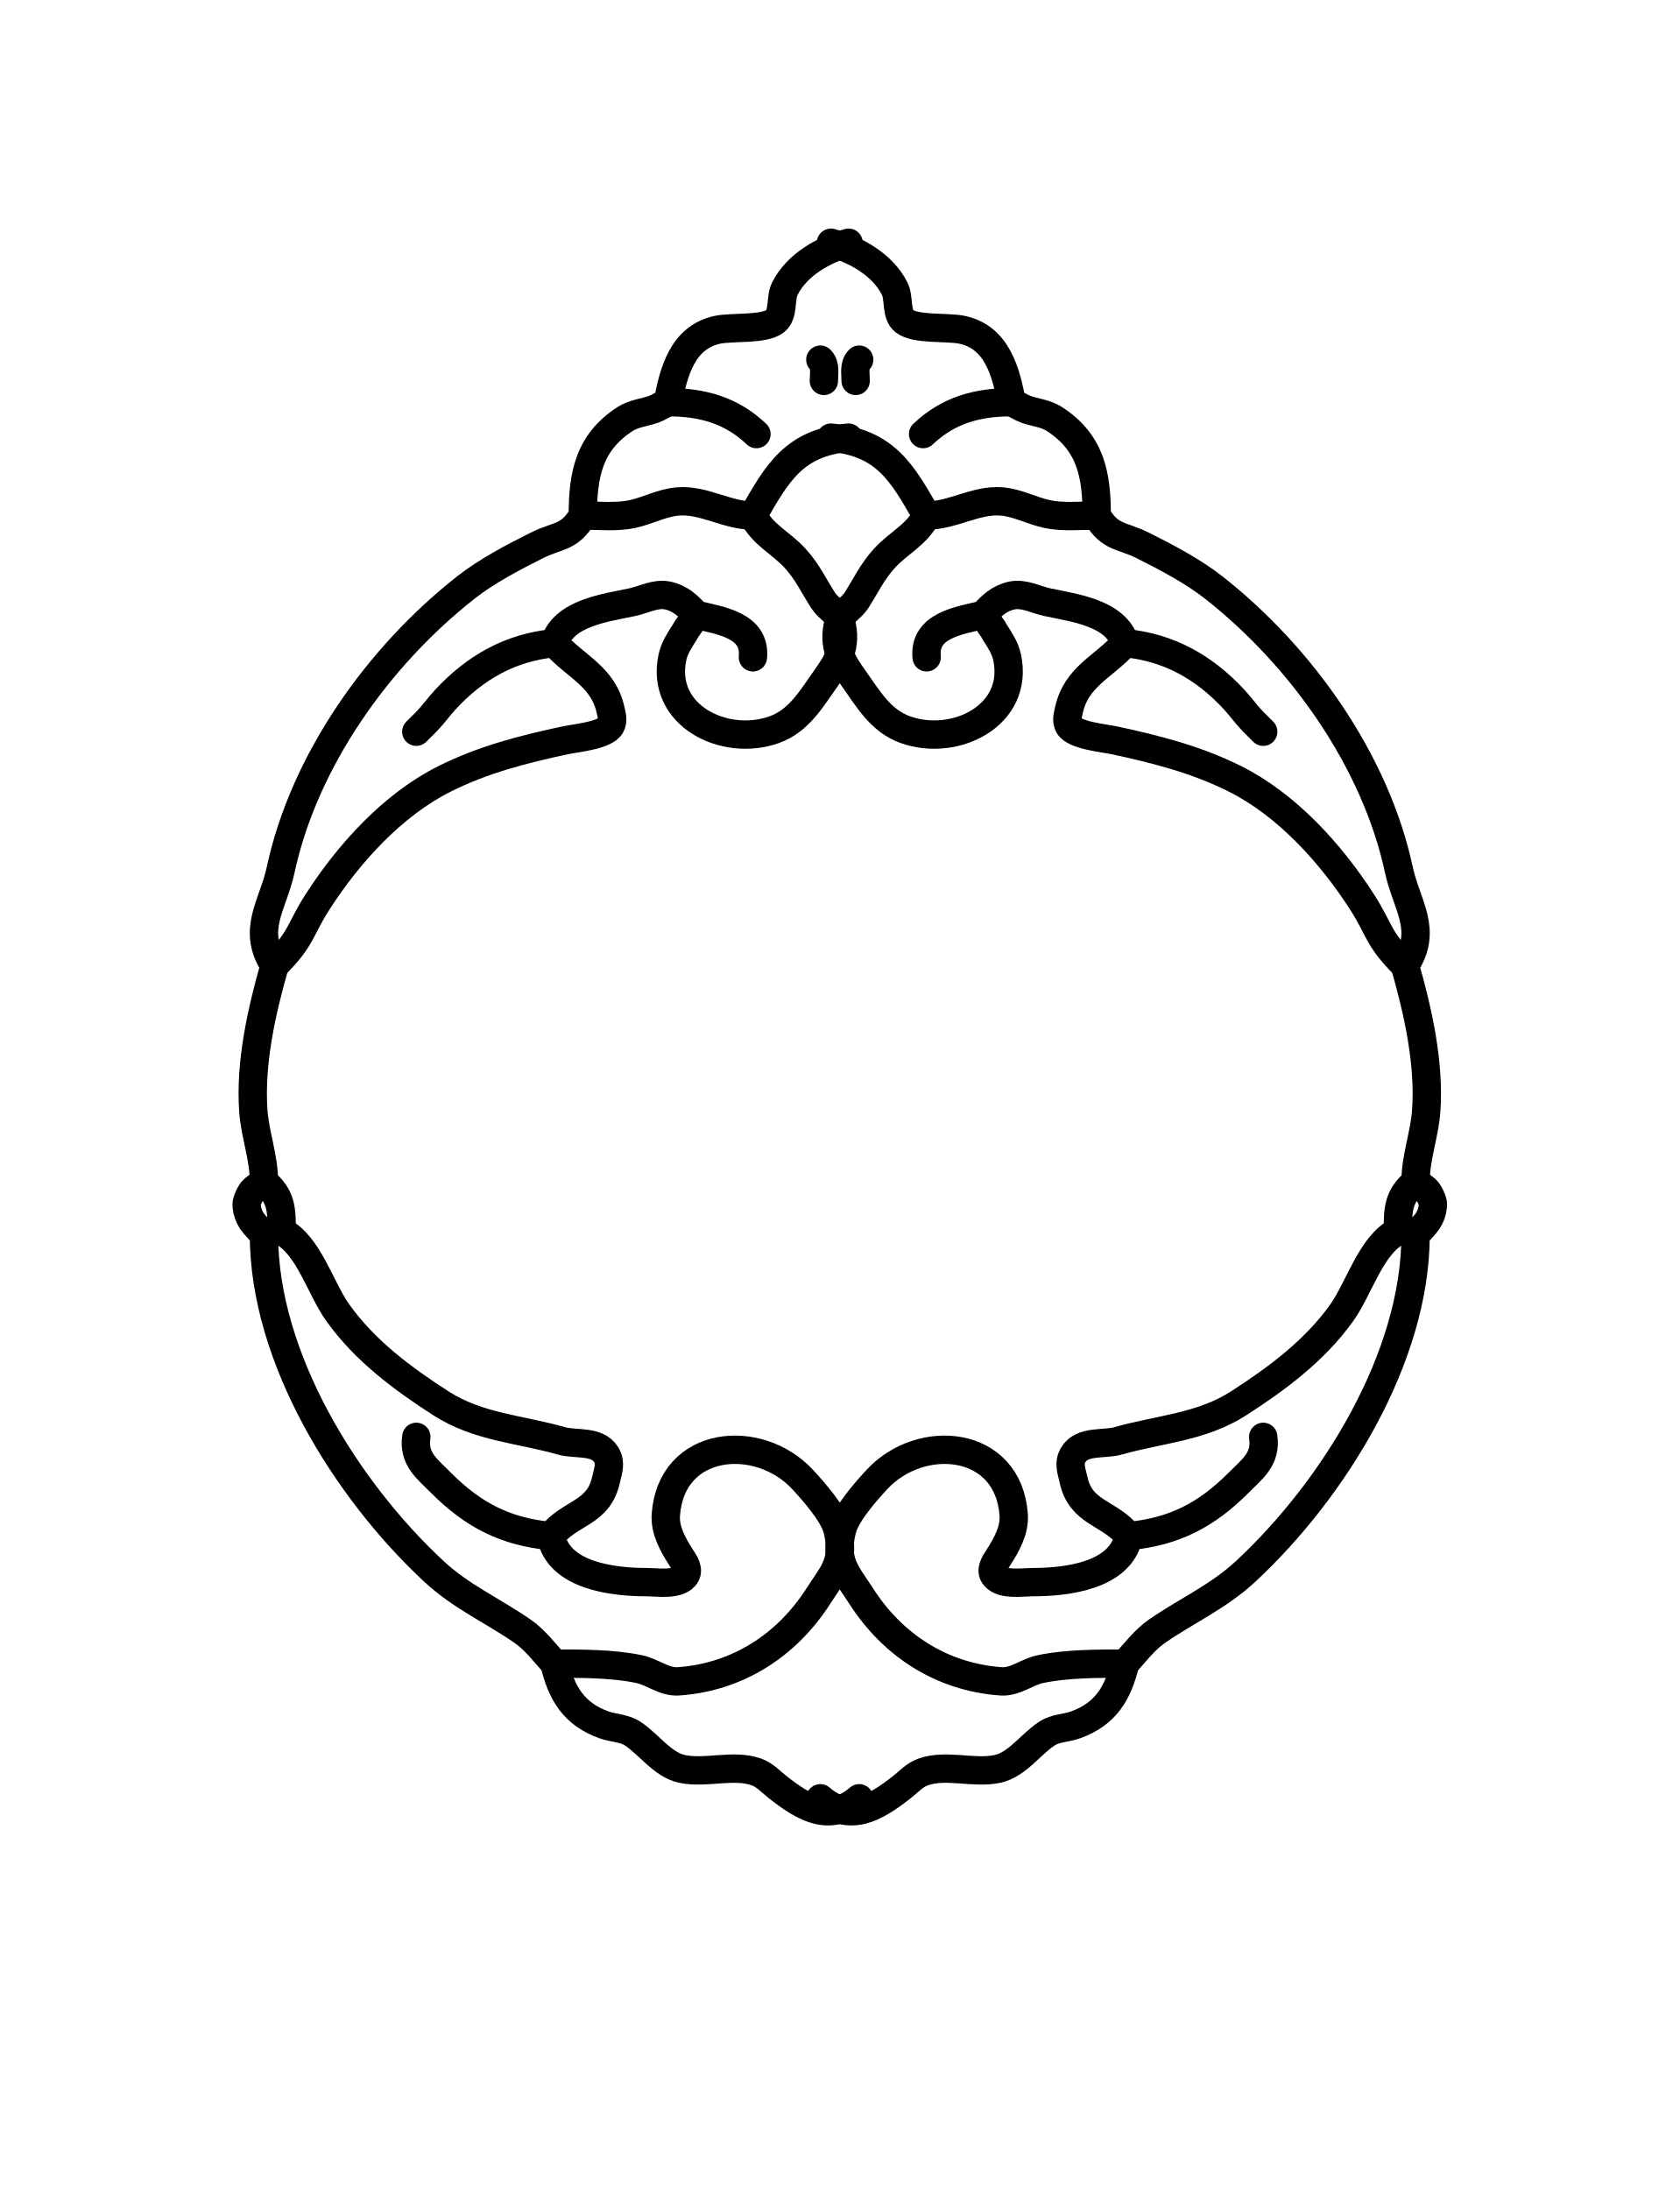
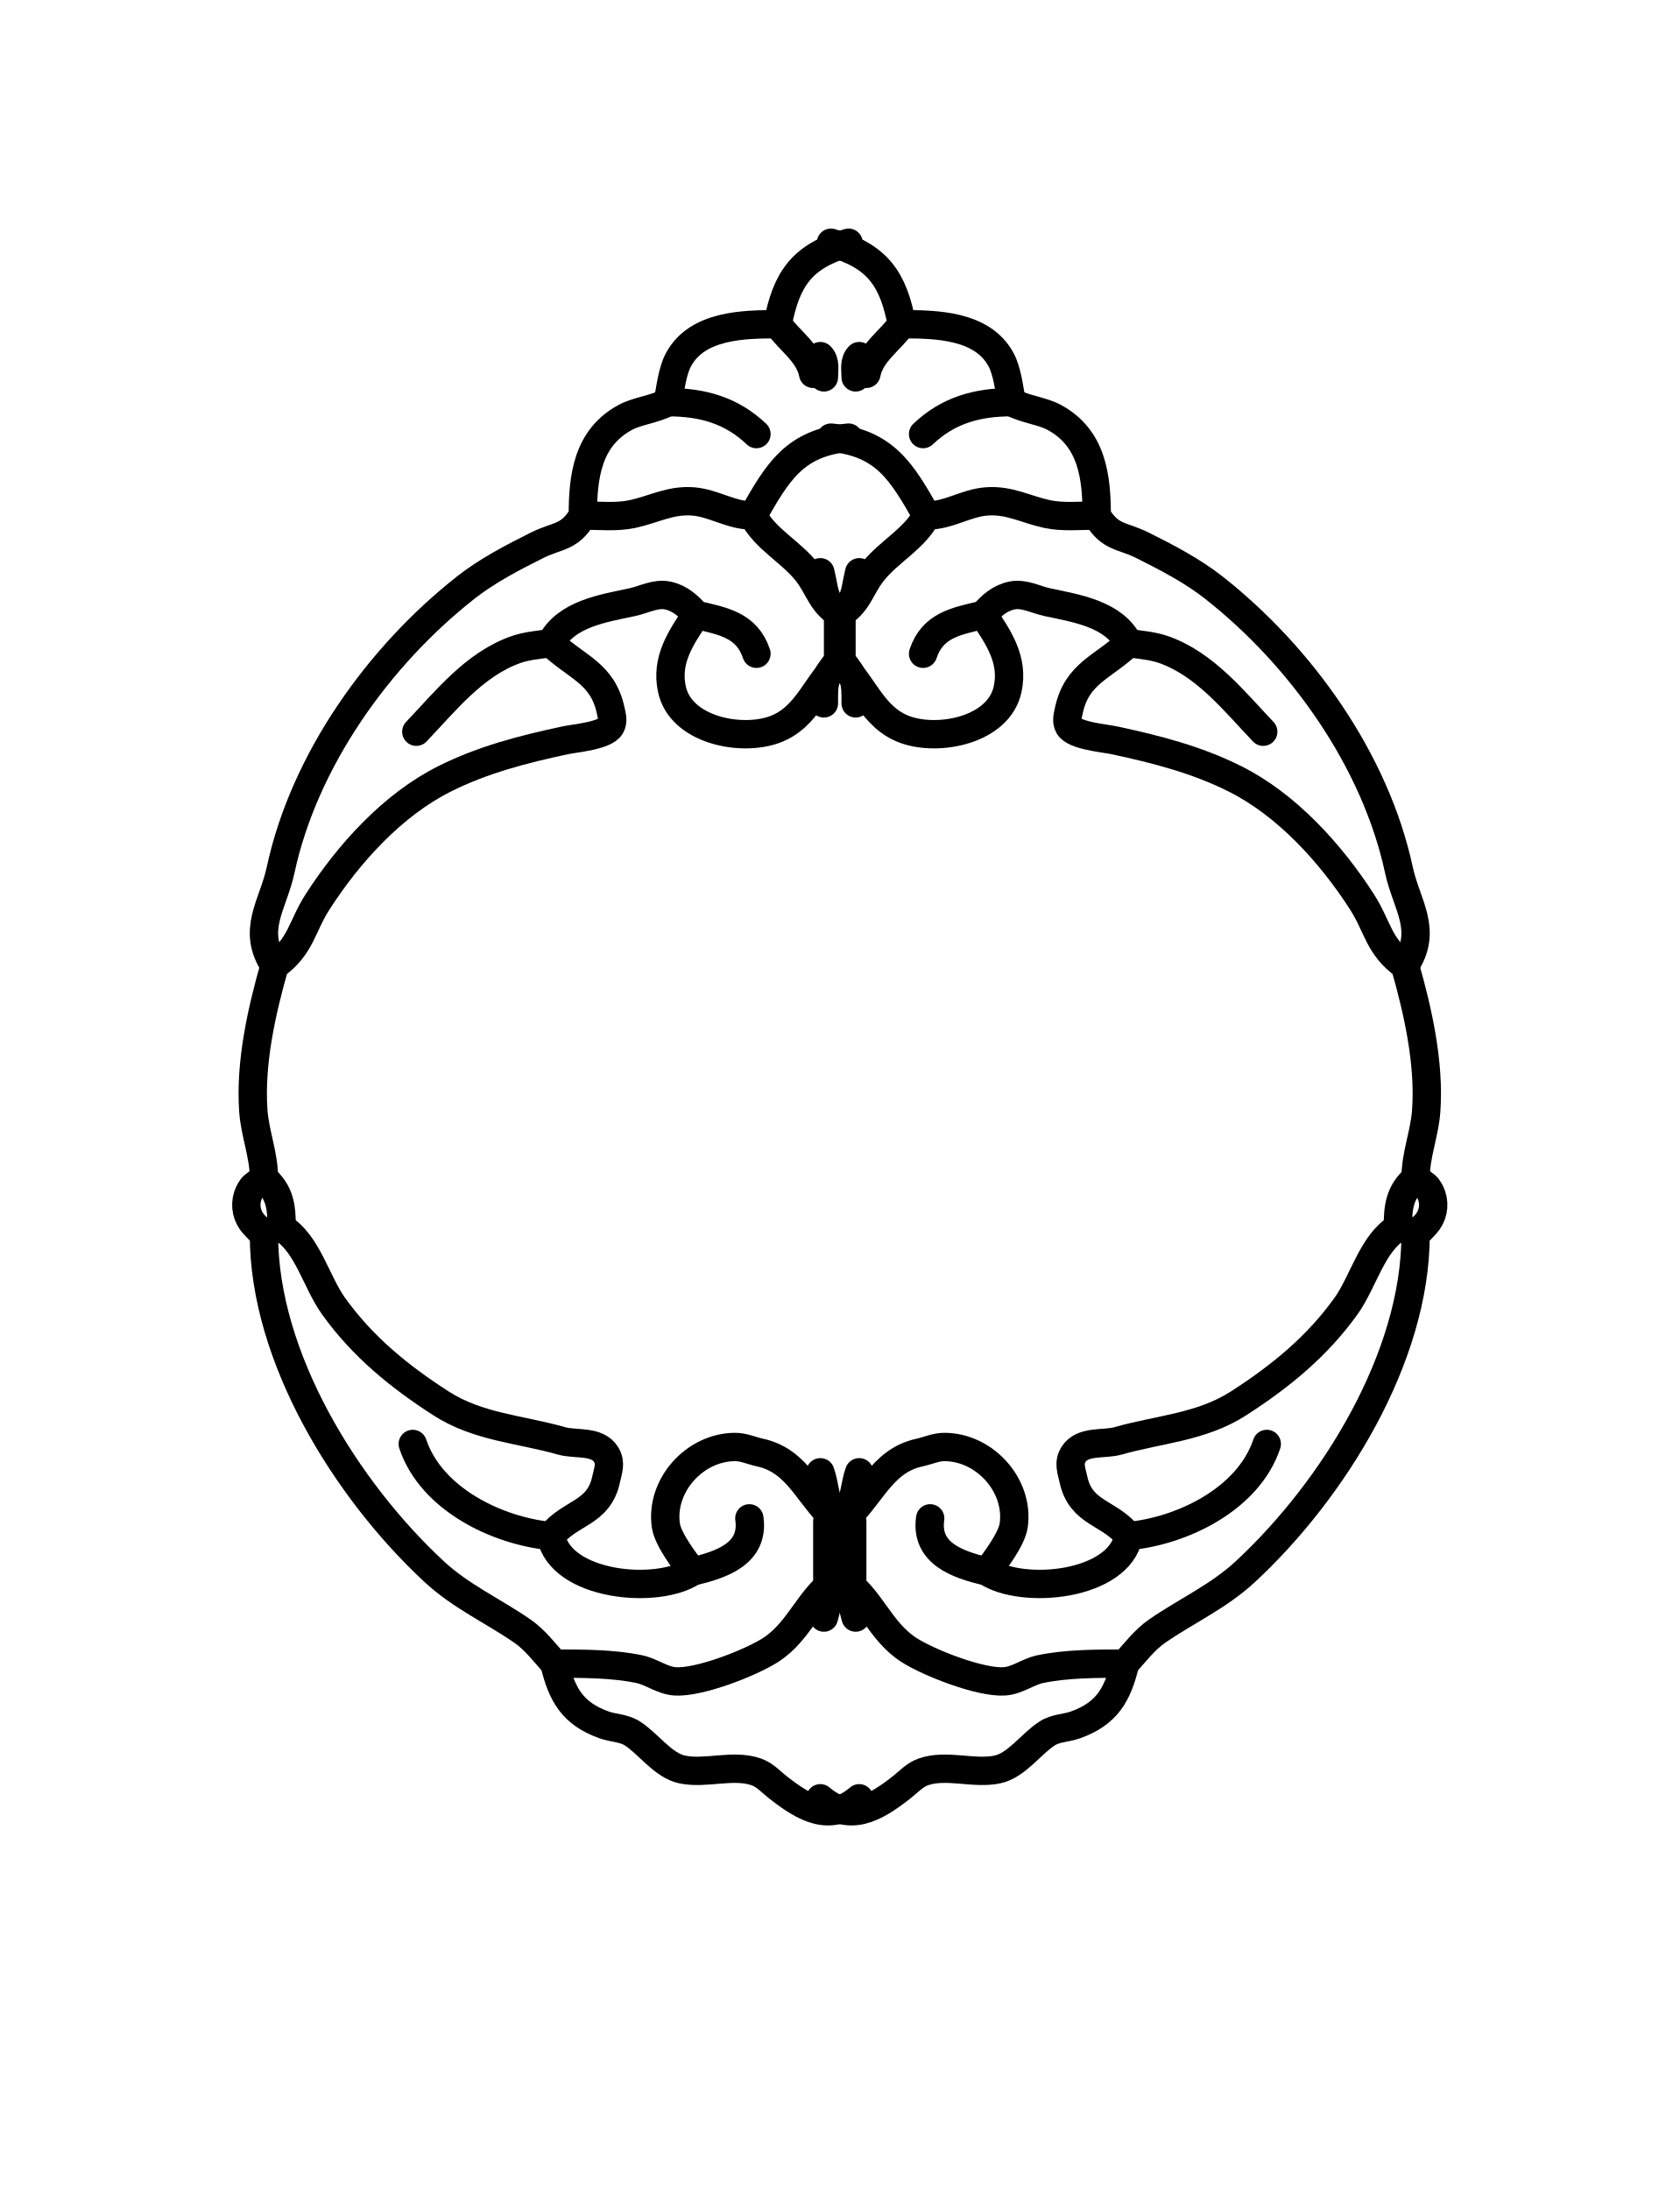
<svg xmlns="http://www.w3.org/2000/svg" data-asset="ayah-marker" data-mushaf="hafs-madinah-mumtaza" data-slot="12.6214 33.0097 50.4854 33.9806" data-source-box="727 555 806 652" data-source-file="hafs-madinah-mumtaza.pdf" data-source-page="300" data-source-url="https://dn721909.ca.archive.org/0/items/20240718_20240718_0417/%D9%85%D8%B5%D8%AD%D9%81%20%D8%A7%D9%84%D9%85%D8%AF%D9%8A%D9%86%D8%A9%20%D8%A7%D9%84%D9%86%D8%A8%D9%88%D9%8A%D8%A9%20%D8%A8%D8%B1%D9%88%D8%A7%D9%8A%D8%A9%20%D8%AD%D9%81%D8%B5%20-%20%D8%A7%D9%84%D9%85%D9%85%D8%AA%D8%A7%D8%B2%D8%A9.pdf" data-symmetry="2" data-variant="line" viewBox="0 0 76.699 100">
  <defs>
    <g id="q" transform="scale(.1618)">
-       <g fill="none" class="slot">
+       <g fill="none" class="slot" data-part="slot">
        <path d="M243 205v208c-13 0-13 0-17-5-4.43-.58-4.43-.58-9.88-.53l-5.92-.02-6.2.05q-6.06.05-12.12.03l-5.45.05c-5.22-.68-5.49-1.54-8.43-5.58-3.27-.64-3.27-.64-7.1-.67l-4.17-.08h-4.35l-8.54-.11-3.83-.01C147 401 147 401 145 400l-2-4c-2.98-.36-2.98-.36-6.62-.31-7.29-.31-10.37-2.22-15.38-7.69l-2.69-2.62L116 383l-2.56-2.5A98 98 0 0 1 107 373a60 60 0 0 0-7.69-7C97 364 97 364 95 359l-4-3a120 120 0 0 1-.43-9.09C90 344 90 344 87.5 342.31c-4.97-4.59-3-12.91-2.97-19.25-.6-5.7-1.07-6.06-5.53-9.06-.66-2.88-.66-2.88-.62-6l-.04-3.12c.66-2.88.66-2.88 3.17-4.69 4.36-3.83 3.07-9.75 2.99-15.19-.18-12.73-.18-12.73 5.5-17l.5-4c.61-4.87 1.53-5.39 5.5-8a262 262 0 0 0 5-5l1-1 .25-3.81c.87-4.89 1.77-5.53 5.75-8.19l3-4 3.94-.44c4.89-.68 5.43-1.56 8.06-5.56 3.22-4.04 4.29-4.92 9.56-5.5 4.44-.5 4.44-.5 6.35-3 4.07-4.87 12.68-3.03 18.69-2.95 3.14-.02 6.27-.27 9.4-.55l1.59-2.5c4.04-4.19 9.43-3.12 14.91-3.03l3.72-.01q7.88 0 15.77.07 5.75.02 11.51 0l3.61.06c11.48-.04 11.97-5.59 24.89-5.59" />
      </g>
-       <g fill="none" stroke="currentColor" stroke-linecap="round" stroke-linejoin="round" class="line">
+       <g fill="none" stroke="currentColor" stroke-linecap="round" stroke-linejoin="round" class="line" data-part="line">
        <g stroke-width="8">
-           <path d="M242.5 507.5c-8.21 7.04-15.43 2.8-23-3.14-1.95-1.54-3.6-3.43-6-4.29-6.5-2.32-14.29.58-21-.86-5.53-1.18-9.43-7.06-14-10-2.44-1.57-5.34-1.48-8-2.42-8.55-3.06-12.02-8.98-14-17.29m-79-197c-3.68 12.89-6.96 27.51-6 41 .49 6.83 3 13.05 3 20m3-61c-6.68-10.02-.41-17.1 1.71-27 6.6-30.8 27.55-60.28 52.29-79.71 5.85-4.6 13.36-8.54 20-11.86 6.04-3.02 9.14-1.99 13-8.43" />
-           <path d="M77.5 272.5c7.93-7.93 6.93-9.89 12.14-18 8.75-13.6 21.16-27.36 35.86-34.71 10.85-5.43 22.15-8.32 34-10.86 2.9-.62 11.31-1.37 12.86-4.14.78-1.41.31-2.84 0-4.29-2.06-9.59-9.73-12.19-15.86-19m8-36c0-11.41 1.62-20.61 12-27.29 2.4-1.54 5.36-1.77 8-2.71q.51-.19 1-.43 1.5-.77 3-1.57m-24 32c4.55 0 9.53.53 14-.43 4.42-.95 8.42-3.24 13-3.57 7.2-.51 13.71 4 21 4m29-38c0-2.14-.55-4.45 1-6m-30 84c.86-9.02-9.12-10.36-16-12m-117 174c0-6.16-.02-9.85-5-14m5 14c-1.97 0-3.56-.44-5 1m5-1c7.6 3.8 10.9 16.07 15.86 23 7.65 10.71 18.29 18.59 29.14 25.57 10.47 6.73 22.42 7.26 34 10.57 3.94 1.13 10.05-.23 12.57 3.86 1.48 2.41.53 4.54 0 7-2.09 9.75-10.18 9.18-15.57 16m0 0c2.14 11.23 17.55 13 27 13 2.95 0 8.49.93 10.71-1.57 1.56-1.75-.03-3.93-1-5.43-2.29-3.57-4.59-7.66-4.28-12 1.51-21.22 26.19-23.33 38.57-10 3.09 3.33 8.75 9.72 9.86 14.14 2.27 9.11-1.11 12.15-5.43 18.86-8.84 13.75-22.61 22.8-39.43 24-3.95.28-7.27-2.63-11-3.43-7.48-1.6-16.35-1.57-24-1.57m-1-36c-12.87-1.23-21.91-5.91-31-15-4.11-4.11-7.88-6.81-7-13m39-224c2.57-8.57 14.4-9.94 22-11.57 3.3-.71 6.55-2.6 10-1.86 3.43.74 5.76 2.89 8 5.43m-40 8c-12.37 1.18-22.37 6.8-30.86 16-1.78 1.93-3.32 4.11-5.14 6q-1.48 1.52-3 3m-43 127c-.95.71-1.95 1.38-2.86 2.14-.5.43-1 1.29-1.28 1.86a8 8 0 0 0-.72 2c-.07.54.03 1.48.15 2a9 9 0 0 0 2 4c.87 1.02 1.81 2 2.71 3" />
-           <path d="M212.5 145.5c2.9 5.54 7.77 7.57 11.86 12 3.46 3.75 5.31 7.82 8 12 1.38 2.16 4.3 3.58 5 6.14 1.77 6.49-.78 10.95-4.29 15.86-4.05 5.67-7.54 11.92-14.57 14.43-14.02 5.01-32.23-4.02-28.71-20.43.56-2.63 2-4.78 3.42-7 .21-.32.37-.68.58-1l.71-1 2-3m16-28c6.98-12.22 11.67-20.54 27-22m-165 225c0 34.67 23.16 71.93 48 95 7.67 7.12 16.66 11.08 25 16.86 3.45 2.39 6.24 6.05 9 9.14m57-347c-7.1-6.76-15.33-9-25-9m51-45c-6.96 1.99-14.57 6.14-18 13-1.32 2.63-.25 7.23-2.71 9.14-3.2 2.49-12.15 1.55-16.29 2.43-9.95 2.13-12.4 12.02-14 20.43" />
+           <path d="M229.5 105.5c-1.11-5.83-6.62-9.26-10-14m23 416c-8.21 7.04-15.43 2.8-23-3.14-1.95-1.54-3.6-3.43-6-4.29-6.53-2.33-14.31.72-21-.71-5.39-1.16-9.48-7.24-14-10.15-2.44-1.57-5.34-1.48-8-2.42-8.93-3.19-11.93-8.61-14-17.29m86-369c-1.55 1.55-1 3.86-1 6m-164 166c-3.68 12.89-6.96 27.51-6 41 .46 6.47 3 12.42 3 19m3-60c7.49-5.35 7.6-10.93 12.14-18 8.75-13.6 21.16-27.36 35.86-34.71 10.85-5.43 22.15-8.32 34-10.86 2.86-.61 11.35-1.29 12.86-4 .8-1.44.31-2.95 0-4.43-2.27-10.58-9.65-12.13-16.86-19" />
+           <path d="M77.5 272.5c-6.68-10.02-.41-17.1 1.71-27 6.61-30.81 27.55-60.27 52.29-79.71 5.98-4.7 13.23-8.48 20-11.86 6.04-3.02 9.14-1.99 13-8.43m0 0c0-10.94 1.28-21.94 12-27.71 3.47-1.87 8-2.19 12-4.29m-24 32c4.55 0 9.53.53 14-.43 5.99-1.28 10.62-4.03 17-3.57 5.97.43 10.72 4 17 4m-1 283c1.43 10.01-7.92 13.08-16 15m41 2c-8.08 5-10.57 14.72-19 20.14-5.65 3.64-20.27 9.34-27 8.86-3.56-.25-6.55-2.69-10-3.43-7.48-1.6-16.35-1.57-24-1.57m80-24c4.48 5.22 3.26 4.92 5 11m-86-23c5.39-6.82 13.48-6.25 15.57-16 .53-2.46 1.48-4.59 0-7-2.52-4.09-8.63-2.73-12.57-3.86-11.58-3.31-23.53-3.84-34-10.57-11.73-7.54-22.2-16.04-30.43-27.57-4.8-6.72-7.42-17.86-14.57-22m76 87c2.69 14.11 29.99 16.67 40 10m-40-10c-15.17-1.44-33.81-10.44-39-26m126-246c-1.44 6.05-.65 6.93-5 12m-25-28c3.51 6.7 10.62 10.07 15.29 16 3.6 4.59 4.16 9.22 9.71 12m-25-28c6.98-12.22 11.67-20.54 27-22" />
+           <path d="M74.5 348.5c0 34.6 23.2 71.97 48 95 7.63 7.09 16.69 11.1 25 16.86 3.45 2.39 6.24 6.05 9 9.14m-82-121c-.95-1-1.94-1.97-2.86-3a8.1 8.1 0 0 1-1.71-8c.35-.98.9-2.17 1.71-2.86.91-.76 1.91-1.43 2.86-2.14m0 16c.92-.92 3.77-2 5-2m134-224c-7.1-6.76-15.33-9-25-9m49 60v13m0 0c-7.13 5.94-9.37 15.99-19 19.43-9.57 3.42-26.39.07-28.86-11.43-1.77-8.26 2.52-14.5 6.86-21m41 13c4.05 5 4 5.82 4 12" />
+           <path d="M213.5 184.5c-2.71-8.14-9.43-9.2-17-11m40 256c-8.11-6.4-10.85-17.18-22-19.57-2.32-.5-4.58-1.57-7-1.57-11.39 0-21.18 10.85-19.57 22.14.55 3.83 5.26 10.15 7.57 13m41-14c.86-1 1.76-1.96 2.57-3 2.16-2.75 2.21-7.8 3.43-11m-3-347c-13.17 3.76-17.56 10.18-20 23m0 0c-9.56 0-22.72.2-28 10-1.79 3.32-2.31 8.36-3 12m-33 68c4.13-8.26 14.79-9.81 23-11.57 3.3-.71 6.55-2.6 10-1.86 3.43.74 5.76 2.89 8 5.43m-41 8c-3.3.47-6.84.73-10 1.86-11.68 4.17-19.75 14.48-28 23.14m-43 126c4.58 4.04 5 8.13 5 14" />
+         </g>
+         <g stroke-width="14">
+           <path d="M236.5 445.5v-16" />
        </g>
      </g>
    </g>
  </defs>
  <use href="#q" />
  <use href="#q" transform="matrix(-1 0 0 1 76.699 0)" />
</svg>
